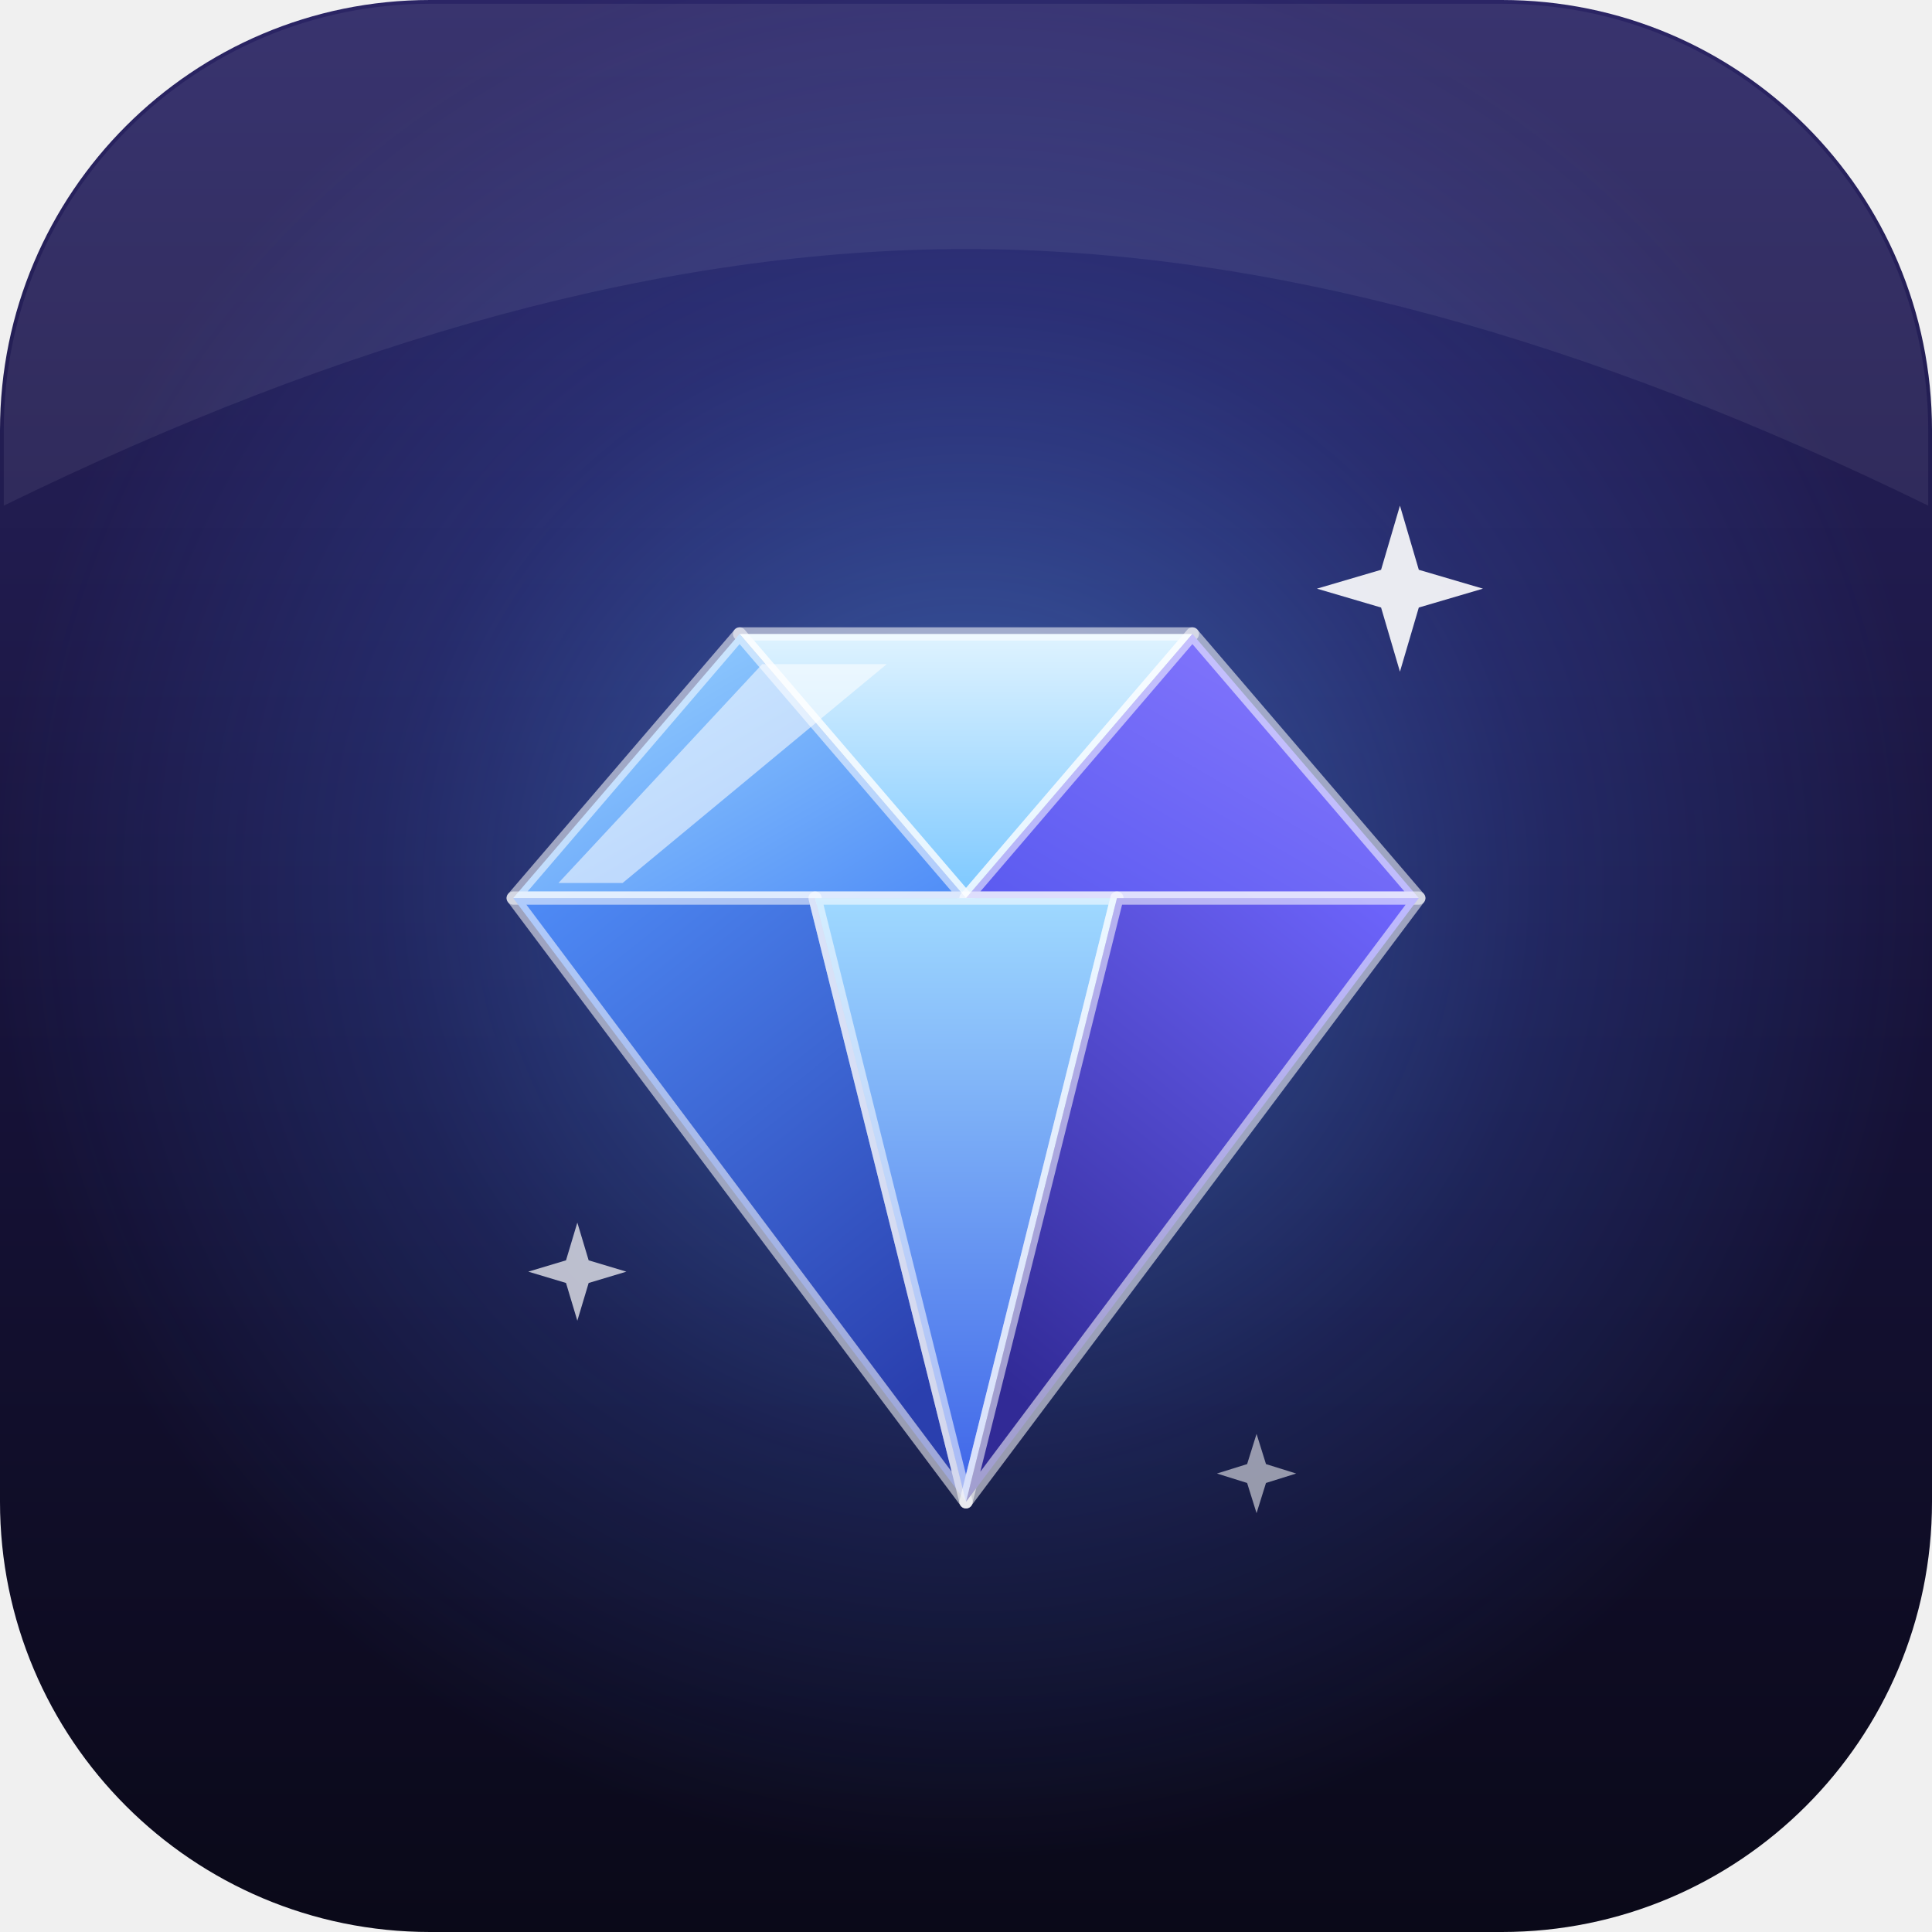
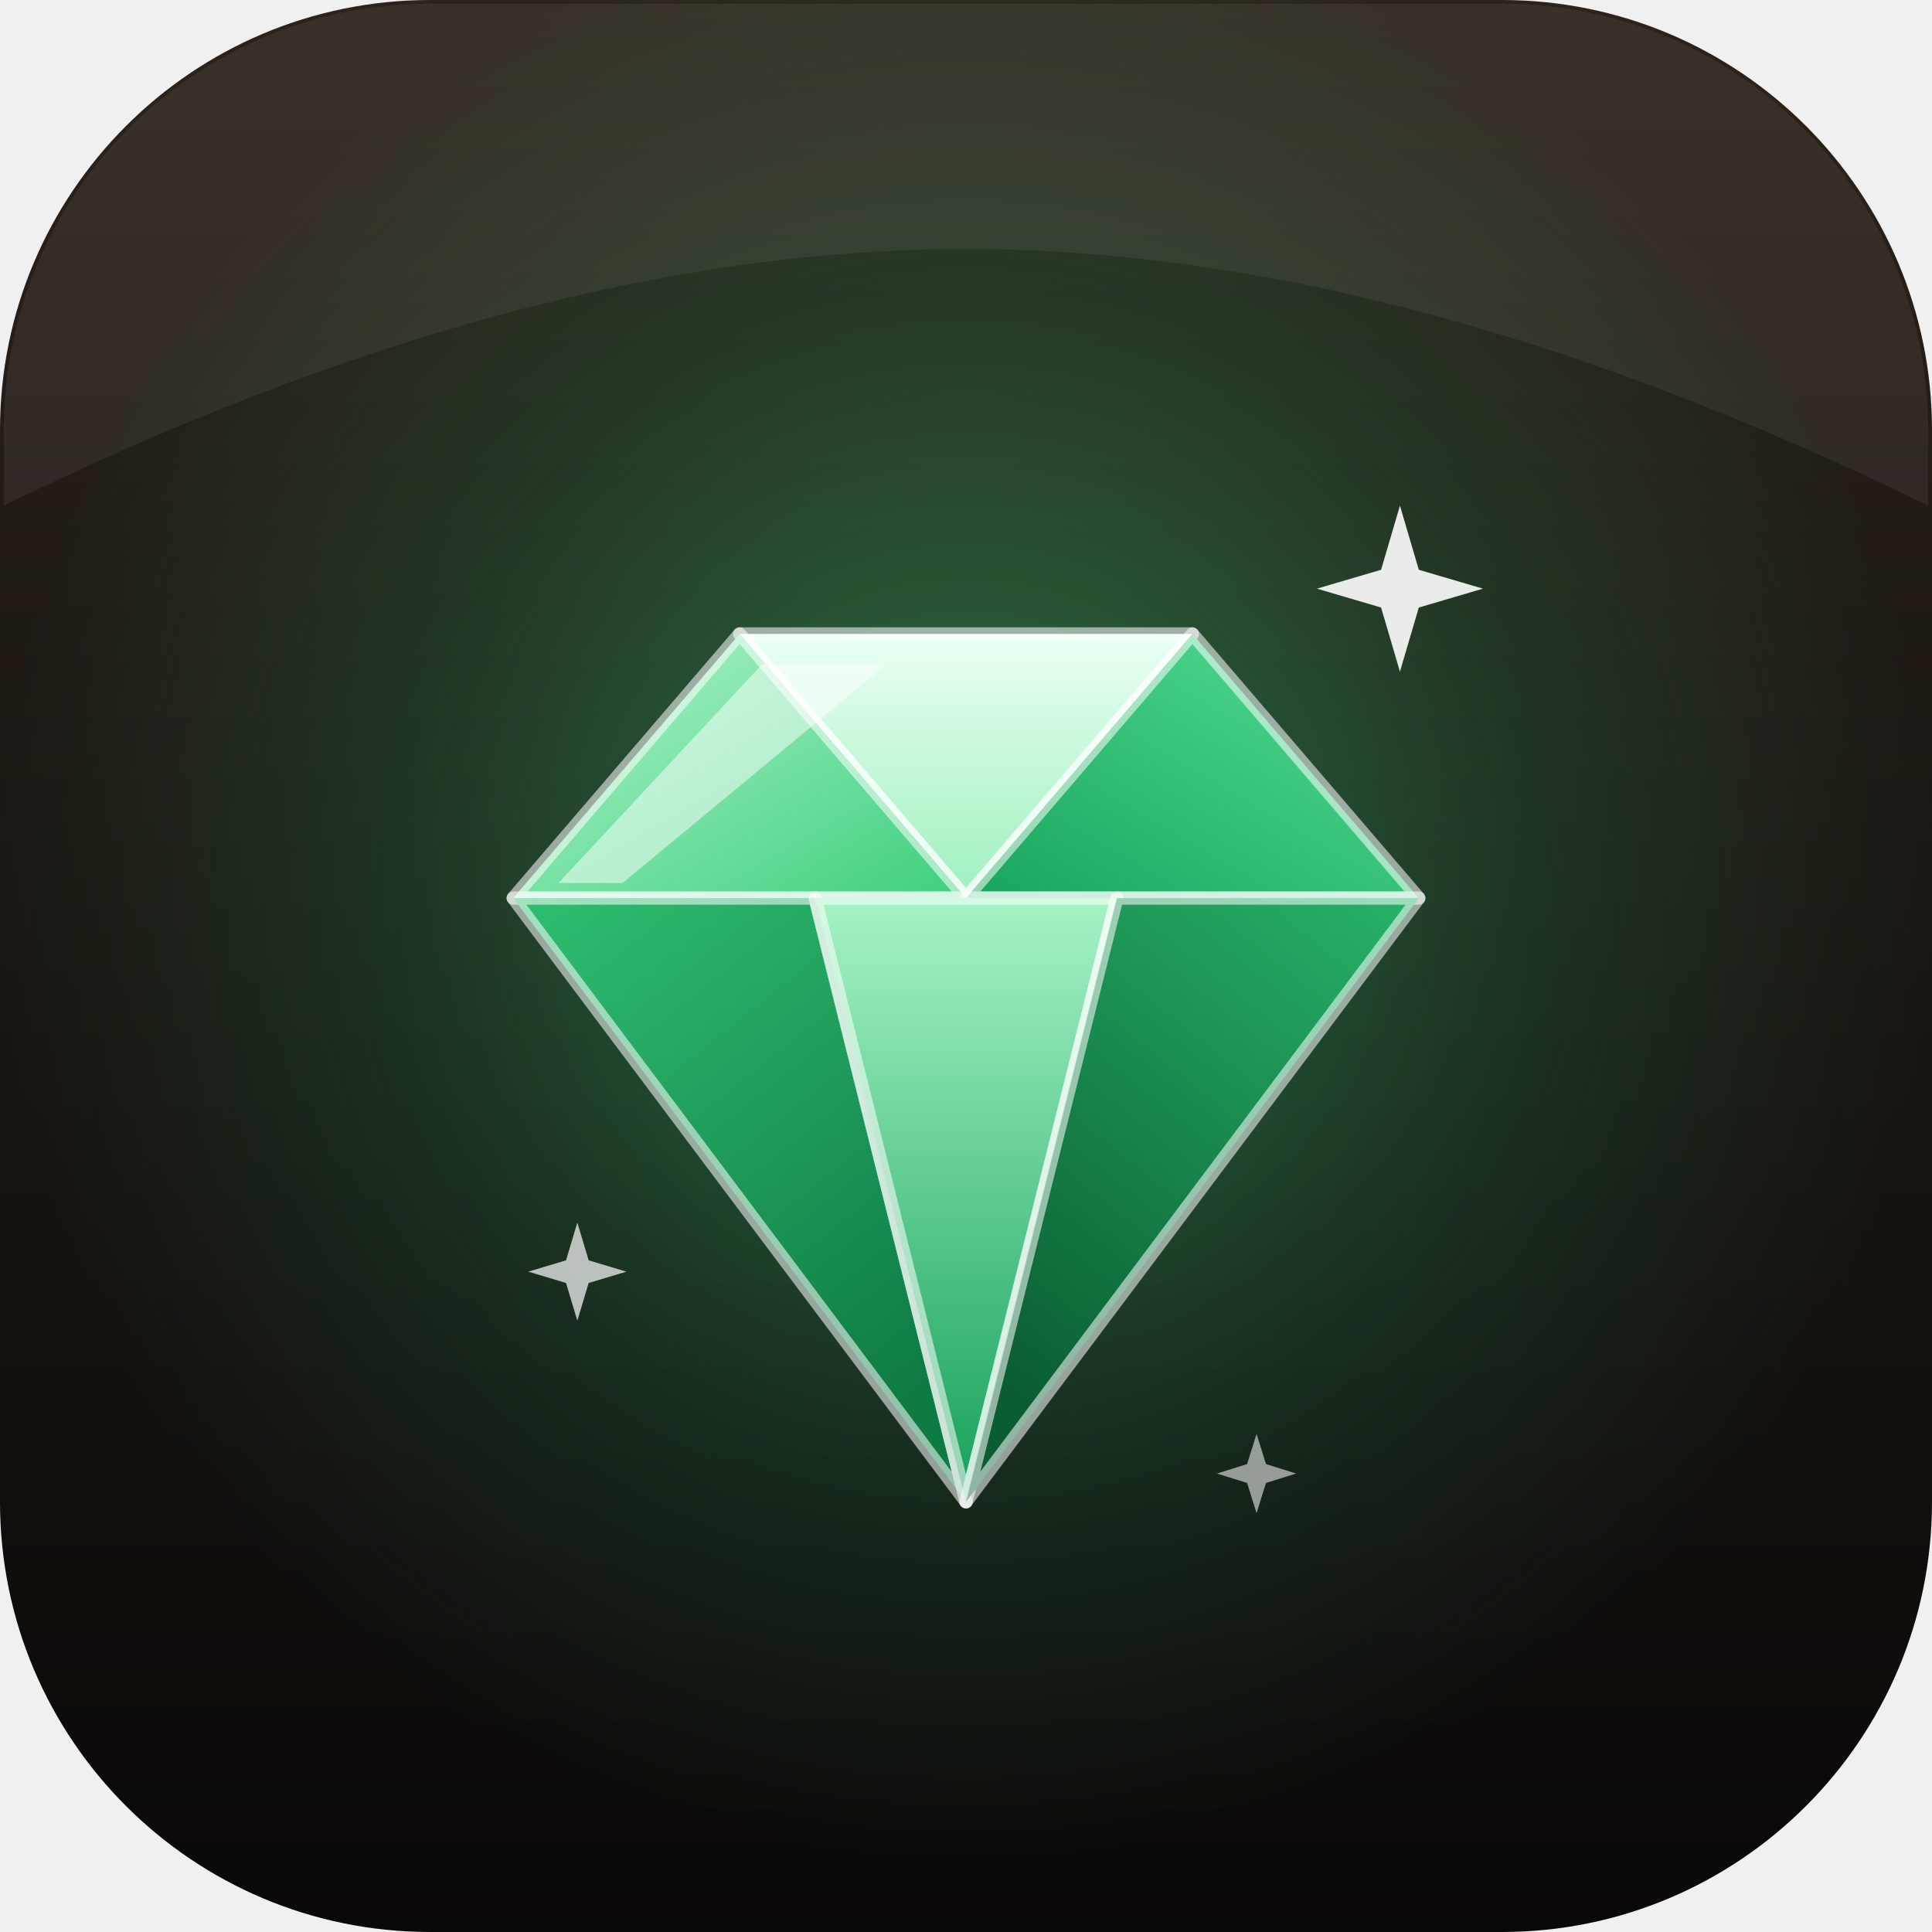
<svg xmlns="http://www.w3.org/2000/svg" width="1024" height="1024" viewBox="0 0 1024 1024">
  <defs>
    <linearGradient id="bg" x1="0" y1="0" x2="0" y2="1">
-       <stop offset="0" stop-color="#2b2565" />
-       <stop offset="0.55" stop-color="#161238" />
-       <stop offset="1" stop-color="#0a0918" />
+       <stop offset="0" stop-color="#2c241c" />
+       <stop offset="0.55" stop-color="#181310" />
+       <stop offset="1" stop-color="#0b0908" />
    </linearGradient>
    <radialGradient id="glow" cx="0.5" cy="0.46" r="0.5">
-       <stop offset="0" stop-color="#5aa8ff" stop-opacity="0.55" />
-       <stop offset="0.6" stop-color="#4a7dff" stop-opacity="0.18" />
-       <stop offset="1" stop-color="#4a7dff" stop-opacity="0" />
+       <stop offset="0" stop-color="#3ecf7d" stop-opacity="0.5" />
+       <stop offset="0.6" stop-color="#2fbf71" stop-opacity="0.16" />
+       <stop offset="1" stop-color="#2fbf71" stop-opacity="0" />
    </radialGradient>
    <linearGradient id="fTable" x1="0" y1="0" x2="0" y2="1">
-       <stop offset="0" stop-color="#dff3ff" />
-       <stop offset="1" stop-color="#7cc8ff" />
+       <stop offset="0" stop-color="#eafff2" />
+       <stop offset="1" stop-color="#9ff0c0" />
    </linearGradient>
    <linearGradient id="fLeft" x1="0" y1="0" x2="1" y2="1">
-       <stop offset="0" stop-color="#9fd9ff" />
-       <stop offset="1" stop-color="#4f8cf7" />
+       <stop offset="0" stop-color="#b2f5cd" />
+       <stop offset="1" stop-color="#3ecf7d" />
    </linearGradient>
    <linearGradient id="fRight" x1="1" y1="0" x2="0" y2="1">
-       <stop offset="0" stop-color="#8b7bff" />
-       <stop offset="1" stop-color="#5a5af0" />
+       <stop offset="0" stop-color="#57e097" />
+       <stop offset="1" stop-color="#17a45c" />
    </linearGradient>
    <linearGradient id="pLeft" x1="0" y1="0" x2="0.6" y2="1">
-       <stop offset="0" stop-color="#4f8cf7" />
-       <stop offset="1" stop-color="#2a3fae" />
+       <stop offset="0" stop-color="#2fbf71" />
+       <stop offset="1" stop-color="#0e7a44" />
    </linearGradient>
    <linearGradient id="pMid" x1="0" y1="0" x2="0" y2="1">
-       <stop offset="0" stop-color="#9fd9ff" />
-       <stop offset="1" stop-color="#3d63e8" />
+       <stop offset="0" stop-color="#a5f3c4" />
+       <stop offset="1" stop-color="#16a05a" />
    </linearGradient>
    <linearGradient id="pRight" x1="1" y1="0" x2="0.4" y2="1">
-       <stop offset="0" stop-color="#6f66ff" />
-       <stop offset="1" stop-color="#312a96" />
+       <stop offset="0" stop-color="#27b368" />
+       <stop offset="1" stop-color="#0a5c33" />
    </linearGradient>
  </defs>
  <rect x="0" y="0" width="1024" height="1024" rx="228" fill="url(#bg)" />
  <rect x="0" y="0" width="1024" height="1024" rx="228" fill="url(#glow)" />
-   <path d="M228 2h568c125 0 226 101 226 226v40C842 180 672 132 512 132S182 180 2 268v-40C2 103 103 2 228 2z" fill="#ffffff" opacity="0.07" />
+   <path d="M228 2h568c125 0 226 101 226 226v40C842 180 672 132 512 132S182 180 2 268v-40C2 103 103 2 228 2z" fill="#ffffff" opacity="0.06" />
  <g stroke="#ffffff" stroke-opacity="0.55" stroke-width="7" stroke-linejoin="round">
    <polygon points="392,336 632,336 512,476" fill="url(#fTable)" />
    <polygon points="392,336 272,476 512,476" fill="url(#fLeft)" />
    <polygon points="632,336 752,476 512,476" fill="url(#fRight)" />
    <polygon points="272,476 432,476 512,796" fill="url(#pLeft)" />
    <polygon points="432,476 592,476 512,796" fill="url(#pMid)" />
    <polygon points="592,476 752,476 512,796" fill="url(#pRight)" />
  </g>
-   <polygon points="404,352 470,352 330,468 296,468" fill="#ffffff" opacity="0.55" />
+   <polygon points="404,352 470,352 330,468 296,468" fill="#ffffff" opacity="0.5" />
  <path d="M742 268l10 34 34 10-34 10-10 34-10-34-34-10 34-10z" fill="#ffffff" opacity="0.9" />
  <path d="M306 648l6 20 20 6-20 6-6 20-6-20-20-6 20-6z" fill="#ffffff" opacity="0.7" />
  <path d="M666 760l5 16 16 5-16 5-5 16-5-16-16-5 16-5z" fill="#ffffff" opacity="0.55" />
</svg>
